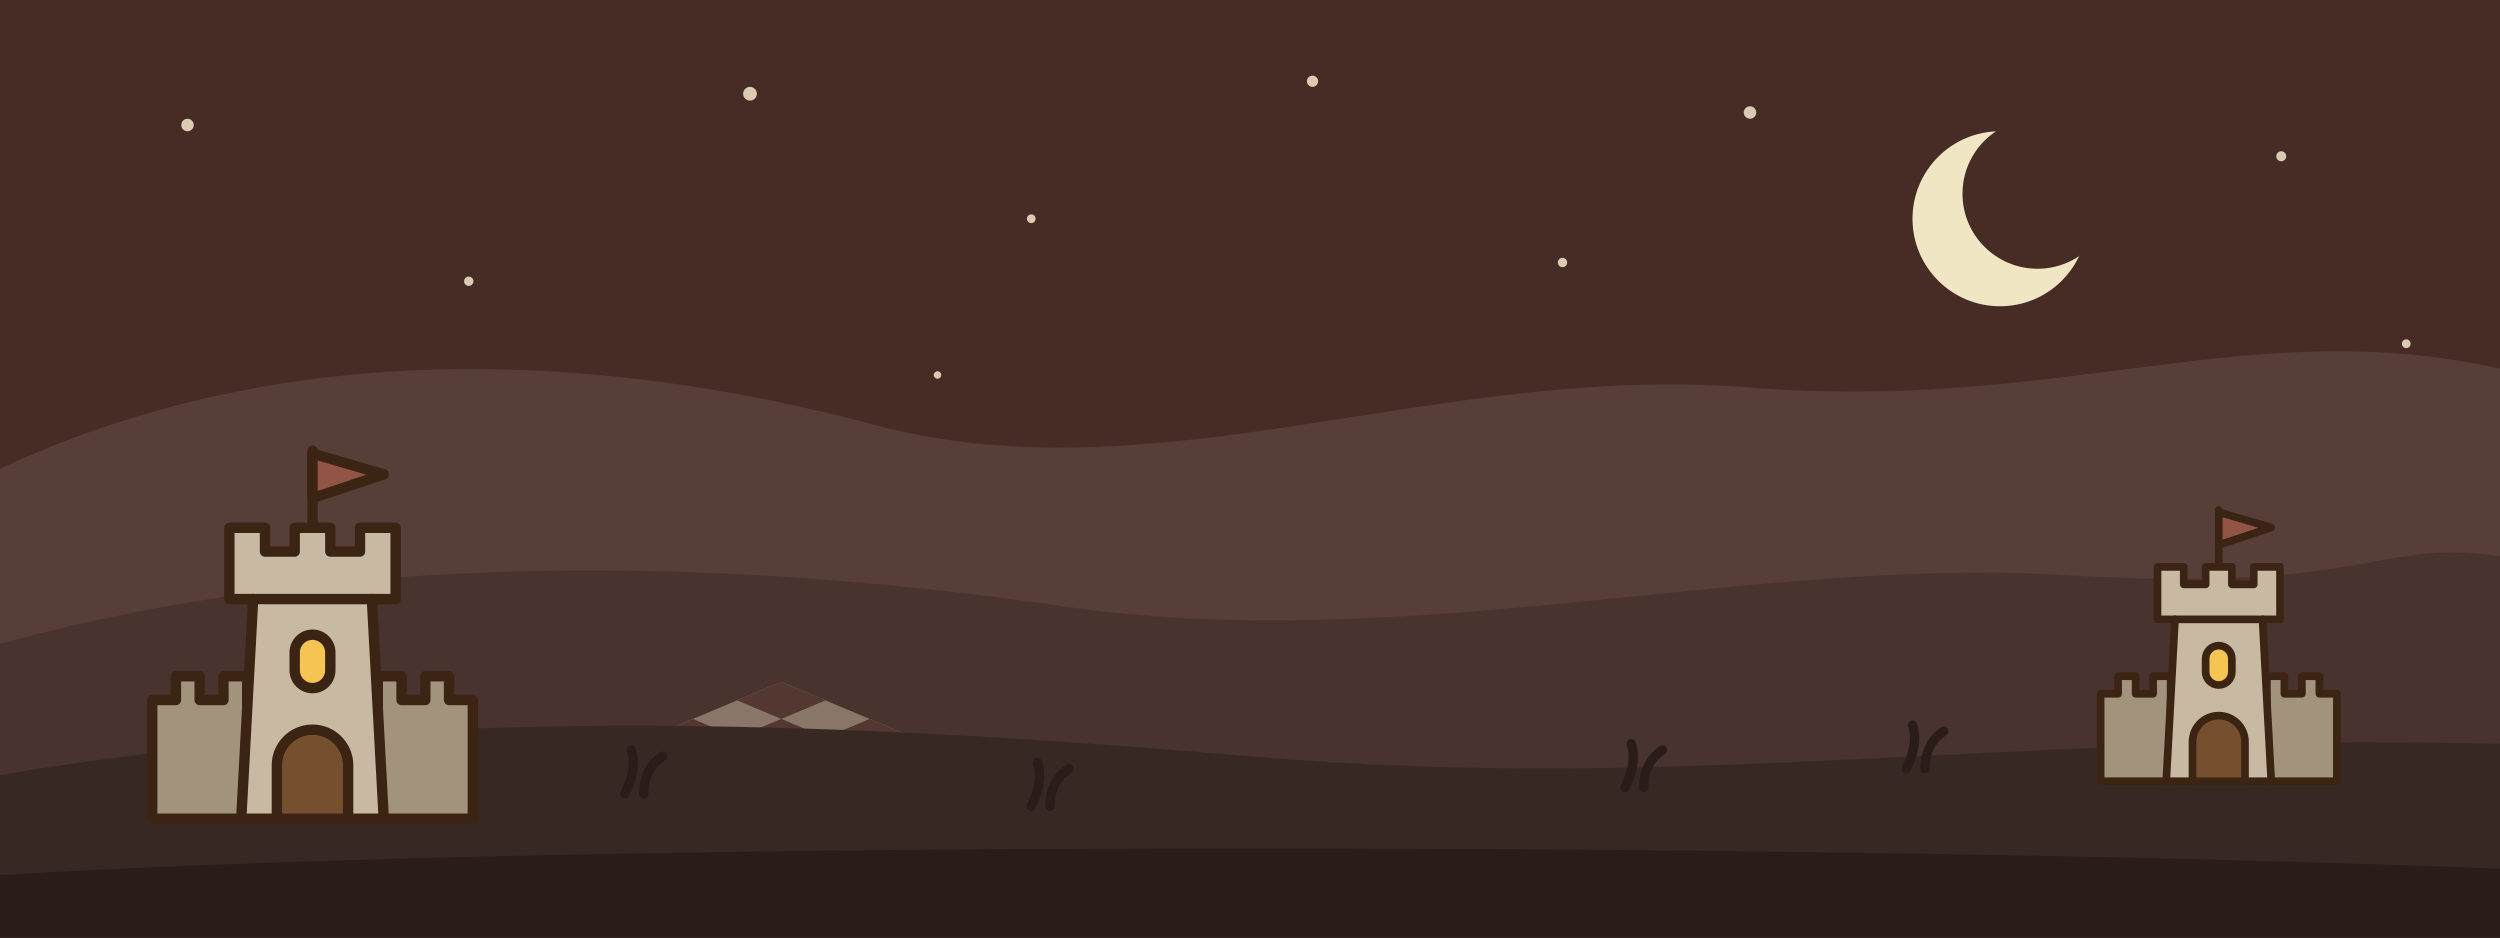
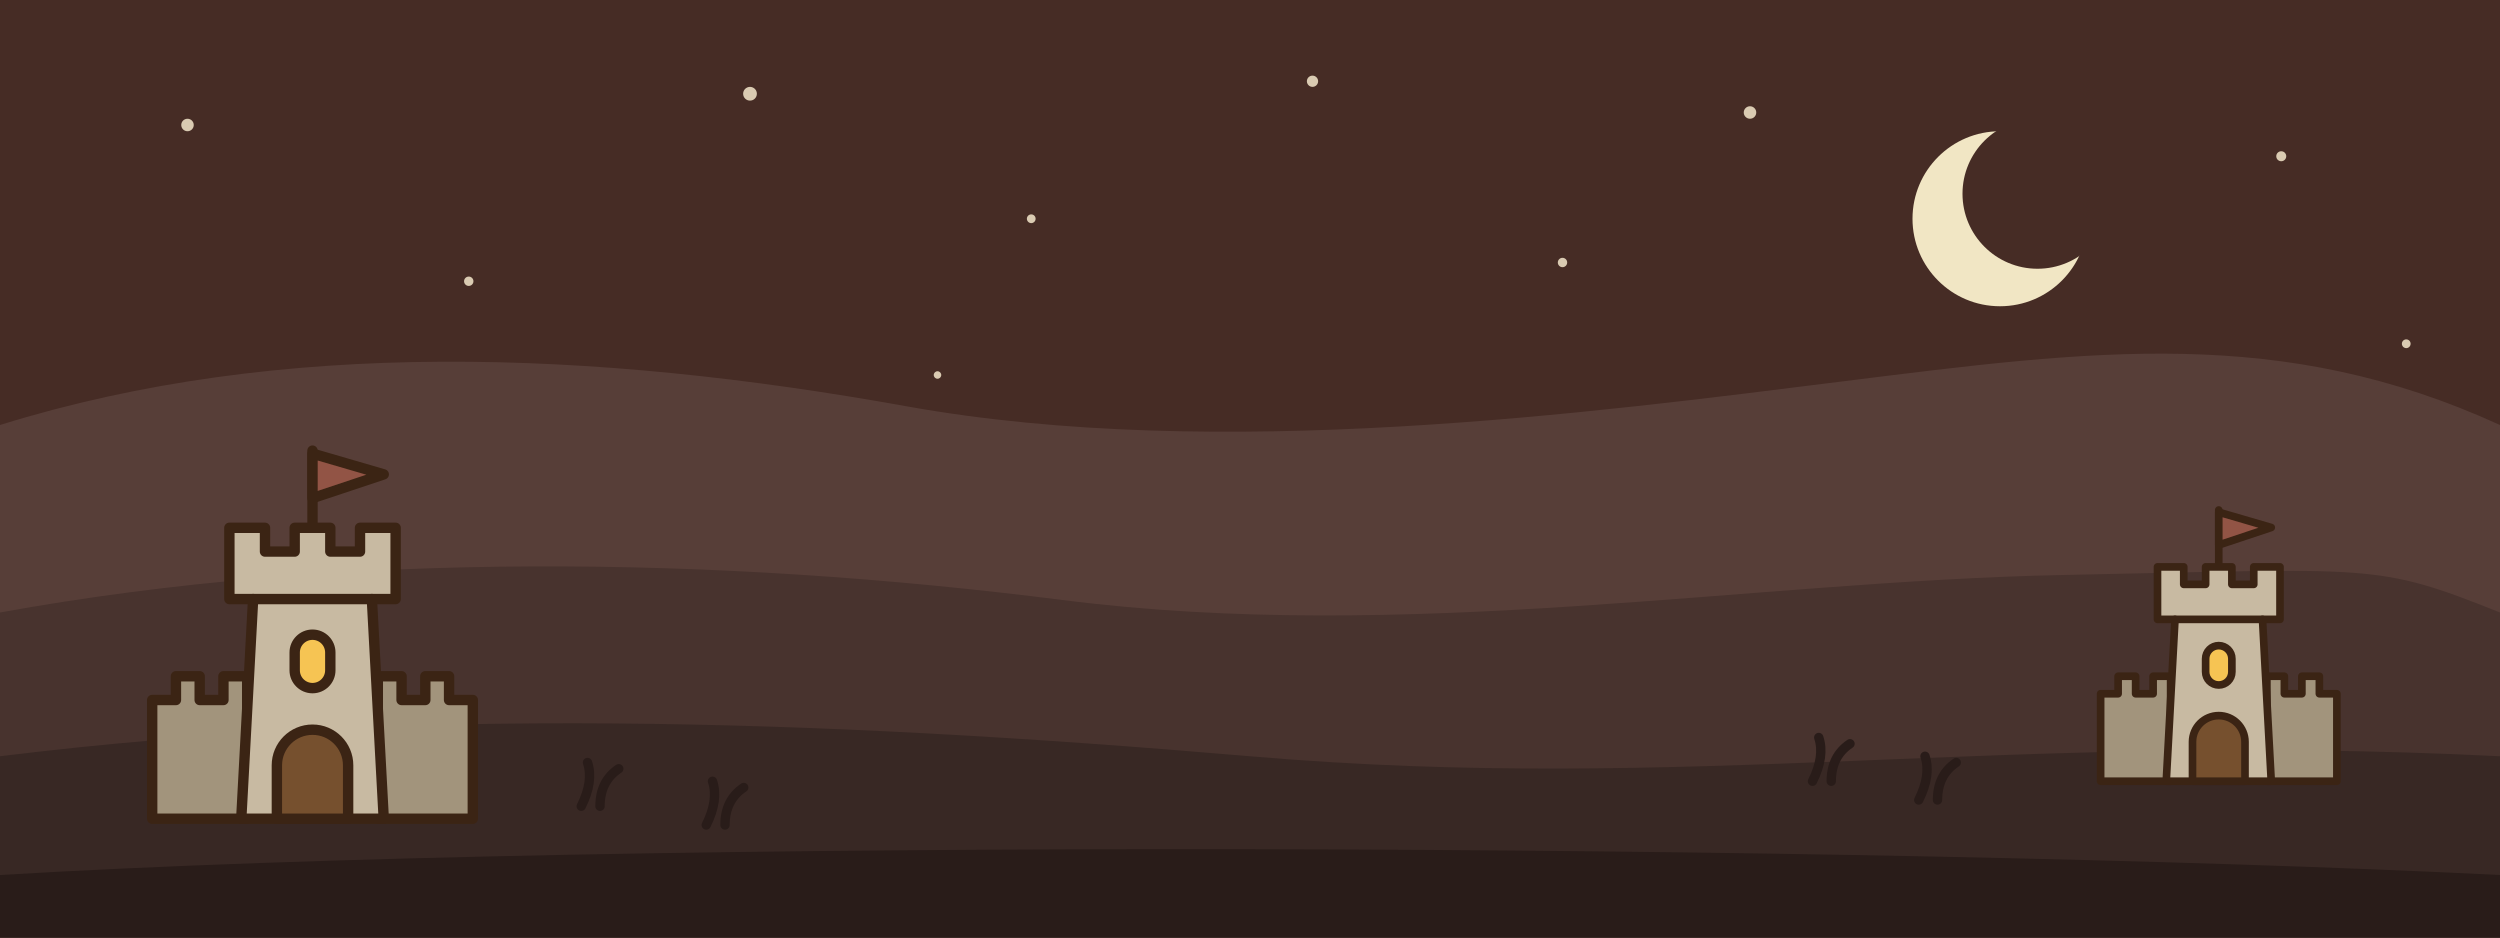
<svg xmlns="http://www.w3.org/2000/svg" viewBox="0 0 800 300" role="img" aria-labelledby="t">
  <rect width="800" height="300" fill="#462c25" />
  <g fill="#fff3d6" opacity=".8">
    <circle cx="60" cy="40" r="2" />
    <circle cx="150" cy="90" r="1.5" />
    <circle cx="240" cy="30" r="2.2" />
    <circle cx="330" cy="70" r="1.4" />
    <circle cx="420" cy="26" r="1.8" />
    <circle cx="500" cy="84" r="1.5" />
    <circle cx="560" cy="36" r="2" />
    <circle cx="730" cy="50" r="1.6" />
    <circle cx="770" cy="110" r="1.4" />
    <circle cx="300" cy="120" r="1.2" />
    <circle cx="90" cy="130" r="1.3" />
  </g>
  <circle cx="640" cy="70" r="28" fill="#f1e6c4" />
  <circle cx="652" cy="62" r="24" fill="#462c25" />
-   <path d="M0 150C90 108 190 112 280 136S460 116 560 124 720 100 800 118V300H0Z" fill="#573e38" />
-   <path d="M0 206C110 176 230 178 340 194S560 178 660 184 760 172 800 178V300H0Z" fill="#48332e" />
-   <g transform="translate(250 236) scale(1 .42) rotate(45)" opacity=".5">
+   <path d="M0 136C90 108 190 112 290 130S510 132 590 122 730 104 800 136V300H0Z" fill="#573e38" />
+   <path d="M0 196C110 176 230 178 340 192S560 186 660 184 760 180 800 196V300H0Z" fill="#48332e" />
+   <g transform="translate(196 250) scale(1 .42) rotate(45)" opacity=".5">
    <rect x="-30" y="-30" width="60" height="60" fill="#c8baa2" />
    <path d="M-30-30h20v20h-20zM10-30h20v20H10zM-10-10h20v20h-20zM-30 10h20v20h-20zM10 10h20v20H10z" fill="#5d3b32" />
  </g>
-   <path d="M0 248C130 226 260 230 400 242S640 234 800 238V300H0Z" fill="#382824" />
+   <path d="M0 242C130 226 260 230 400 242S640 234 800 242V300H0Z" fill="#382824" />
  <g transform="translate(5.0 119.5) scale(0.95)">
    <g stroke="#3b2414" stroke-width="3.5" stroke-linejoin="round" stroke-linecap="round">
      <path d="M46 150V110H54V102H62V110H70V102H78V150Z" fill="#a2947c" />
      <path d="M154 150V110H146V102H138V110H130V102H122V150Z" fill="#a2947c" />
      <path d="M100 52V26" fill="none" />
      <path d="M100 27L124 34L100 42Z" fill="#925445" />
      <path d="M76 150L80 76H72V52H84V60H94V52H106V60H116V52H128V76H120L124 150Z" fill="#c8baa2" />
      <path d="M80 76H120" fill="none" />
      <rect x="94" y="88" width="12" height="18" rx="6" fill="#f6c453" />
      <path d="M88 150V132A12 12 0 0 1 112 132V150Z" fill="#76502e" />
    </g>
  </g>
  <g transform="translate(640.0 145.0) scale(0.7)">
    <g stroke="#3b2414" stroke-width="3.5" stroke-linejoin="round" stroke-linecap="round">
      <path d="M46 150V110H54V102H62V110H70V102H78V150Z" fill="#a2947c" />
      <path d="M154 150V110H146V102H138V110H130V102H122V150Z" fill="#a2947c" />
      <path d="M100 52V26" fill="none" />
      <path d="M100 27L124 34L100 42Z" fill="#925445" />
      <path d="M76 150L80 76H72V52H84V60H94V52H106V60H116V52H128V76H120L124 150Z" fill="#c8baa2" />
      <path d="M80 76H120" fill="none" />
      <rect x="94" y="88" width="12" height="18" rx="6" fill="#f6c453" />
      <path d="M88 150V132A12 12 0 0 1 112 132V150Z" fill="#76502e" />
    </g>
  </g>
-   <path d="M200 254q4-8 2-14M206 254q0-8 6-12M520 252q4-8 2-14M526 252q0-8 6-12M610 246q4-8 2-14M616 246q0-8 6-12M330 258q4-8 2-14M336 258q0-8 6-12" fill="none" stroke="#291c19" stroke-width="3" stroke-linecap="round" />
-   <path d="M0 280C200 268 600 270 800 278V300H0Z" fill="#291c19" />
+   <path d="M186 258q4-8 2-14M192 258q0-8 6-12M226 264q4-8 2-14M232 264q0-8 6-12M580 250q4-8 2-14M586 250q0-8 6-12M614 256q4-8 2-14M620 256q0-8 6-12" fill="none" stroke="#291c19" stroke-width="3" stroke-linecap="round" />
+   <path d="M0 280C200 268 600 270 800 280V300H0Z" fill="#291c19" />
</svg>
